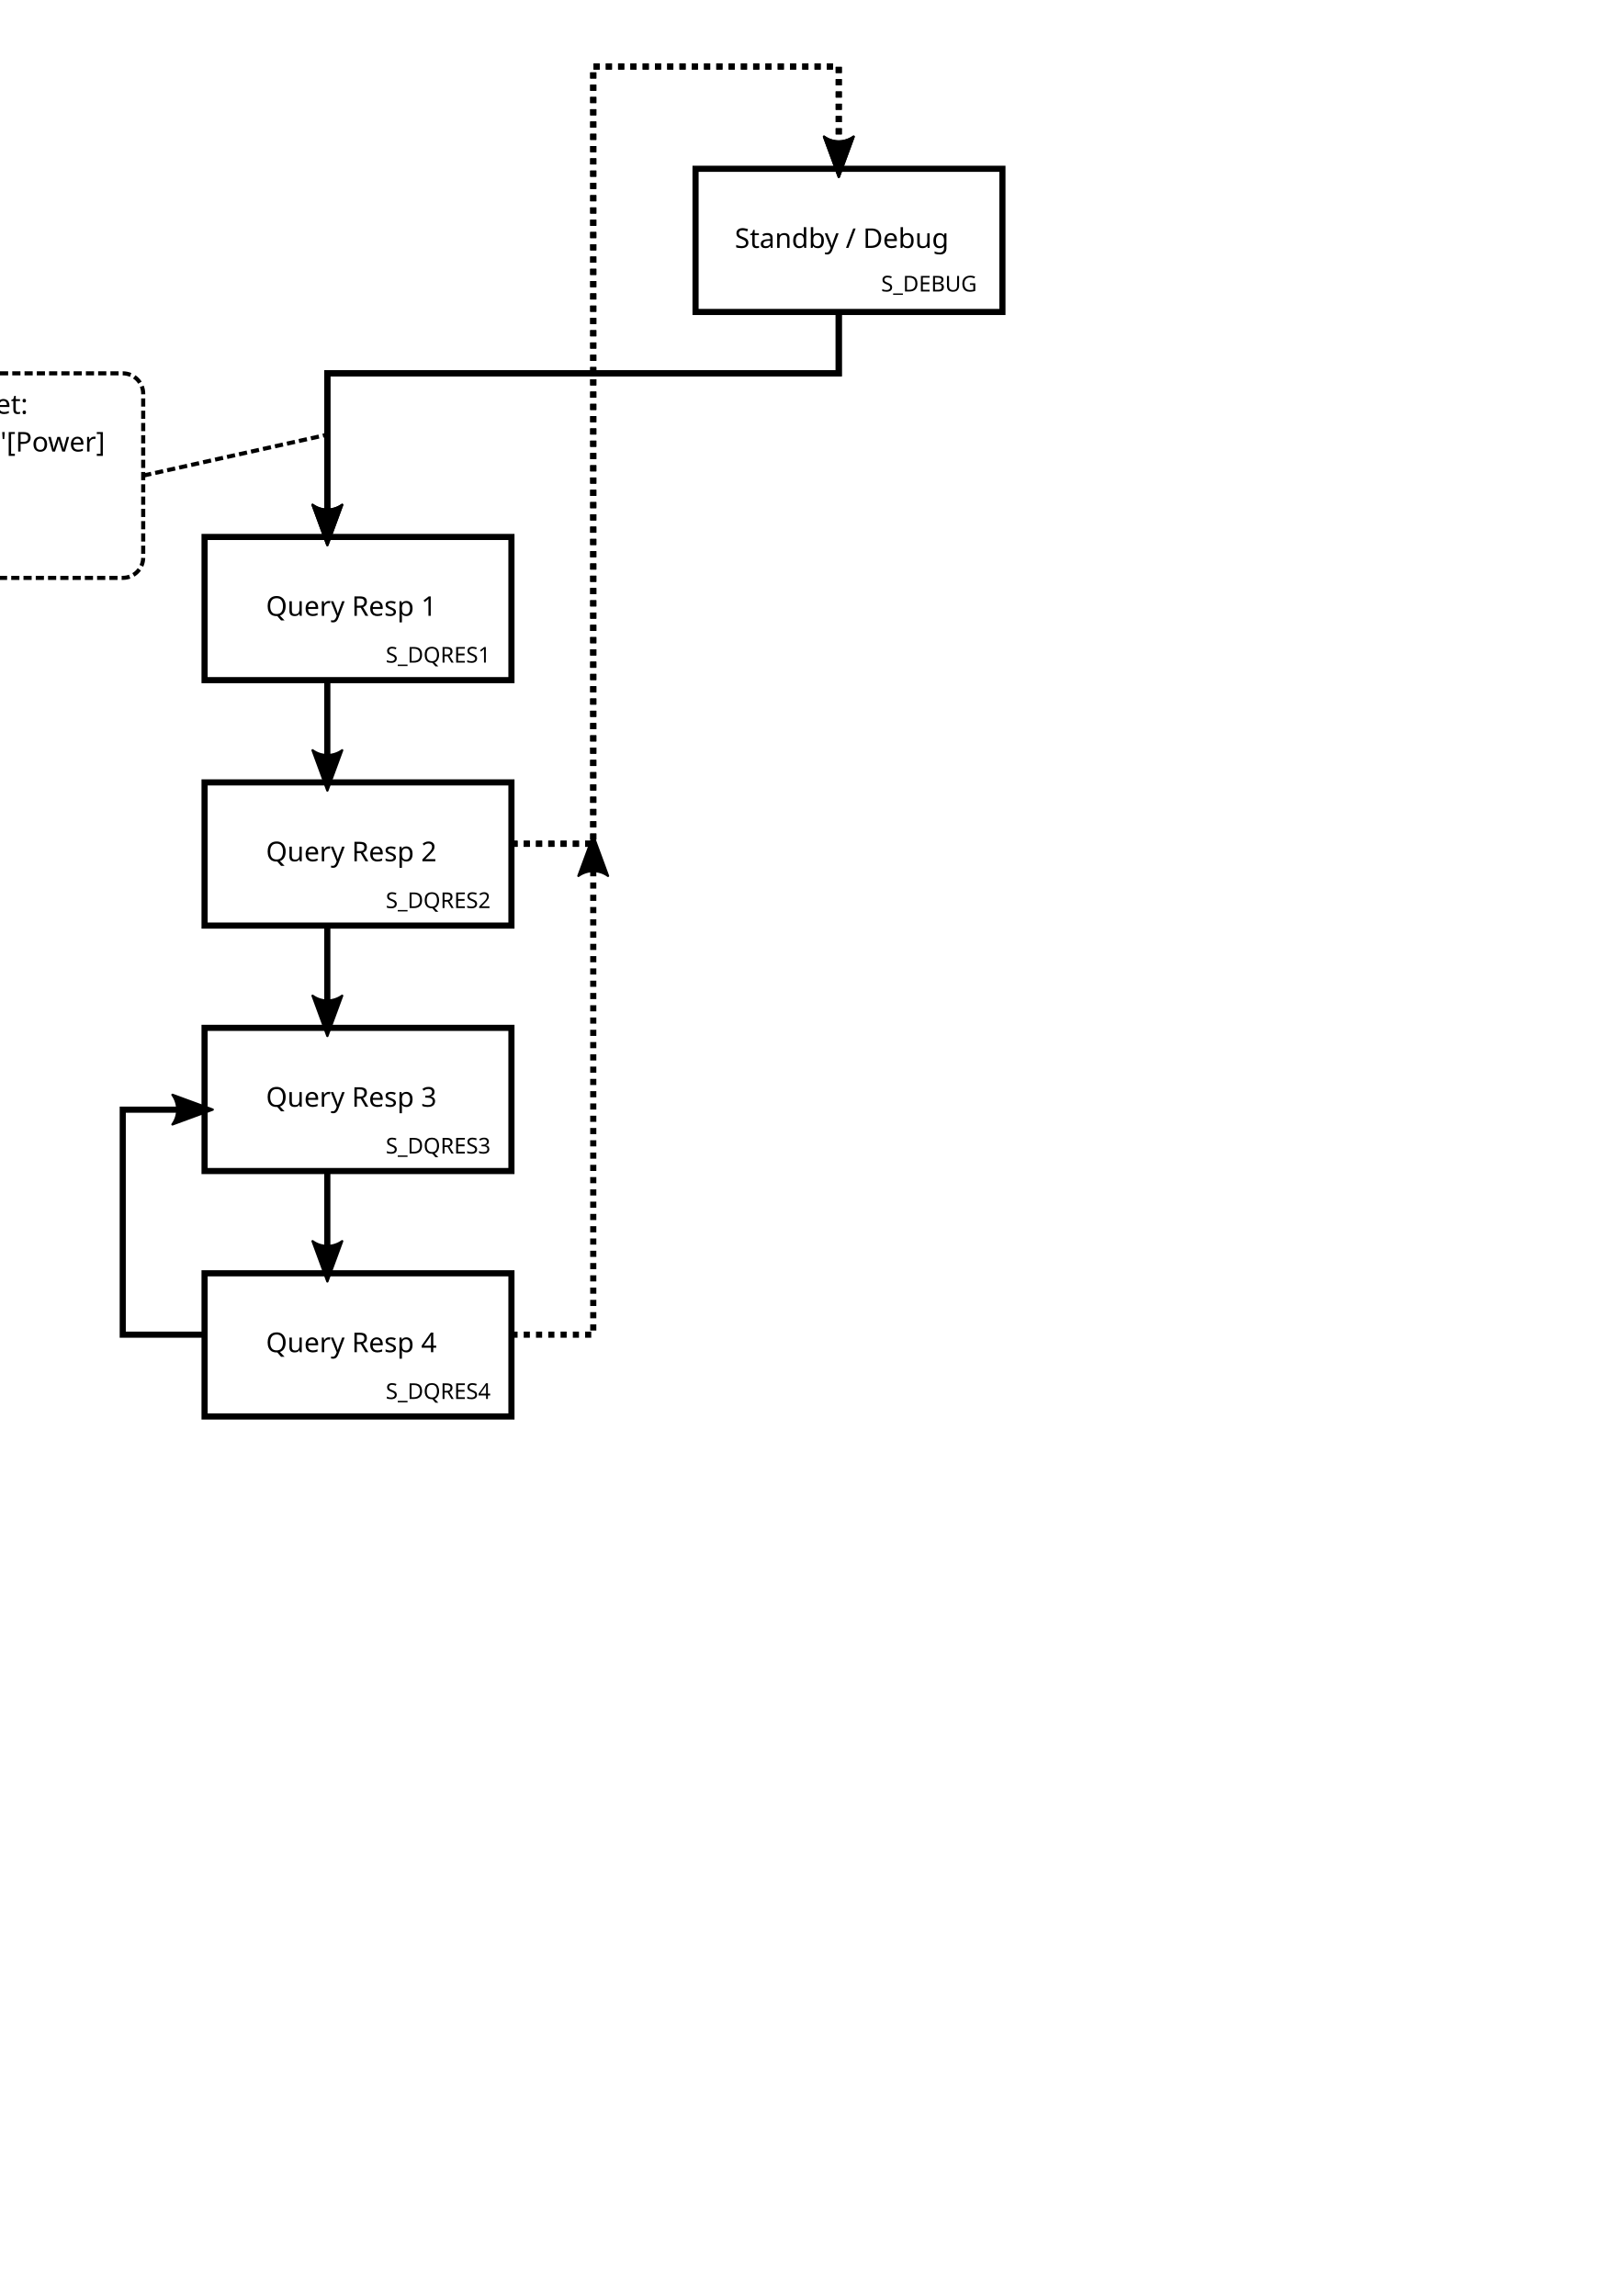
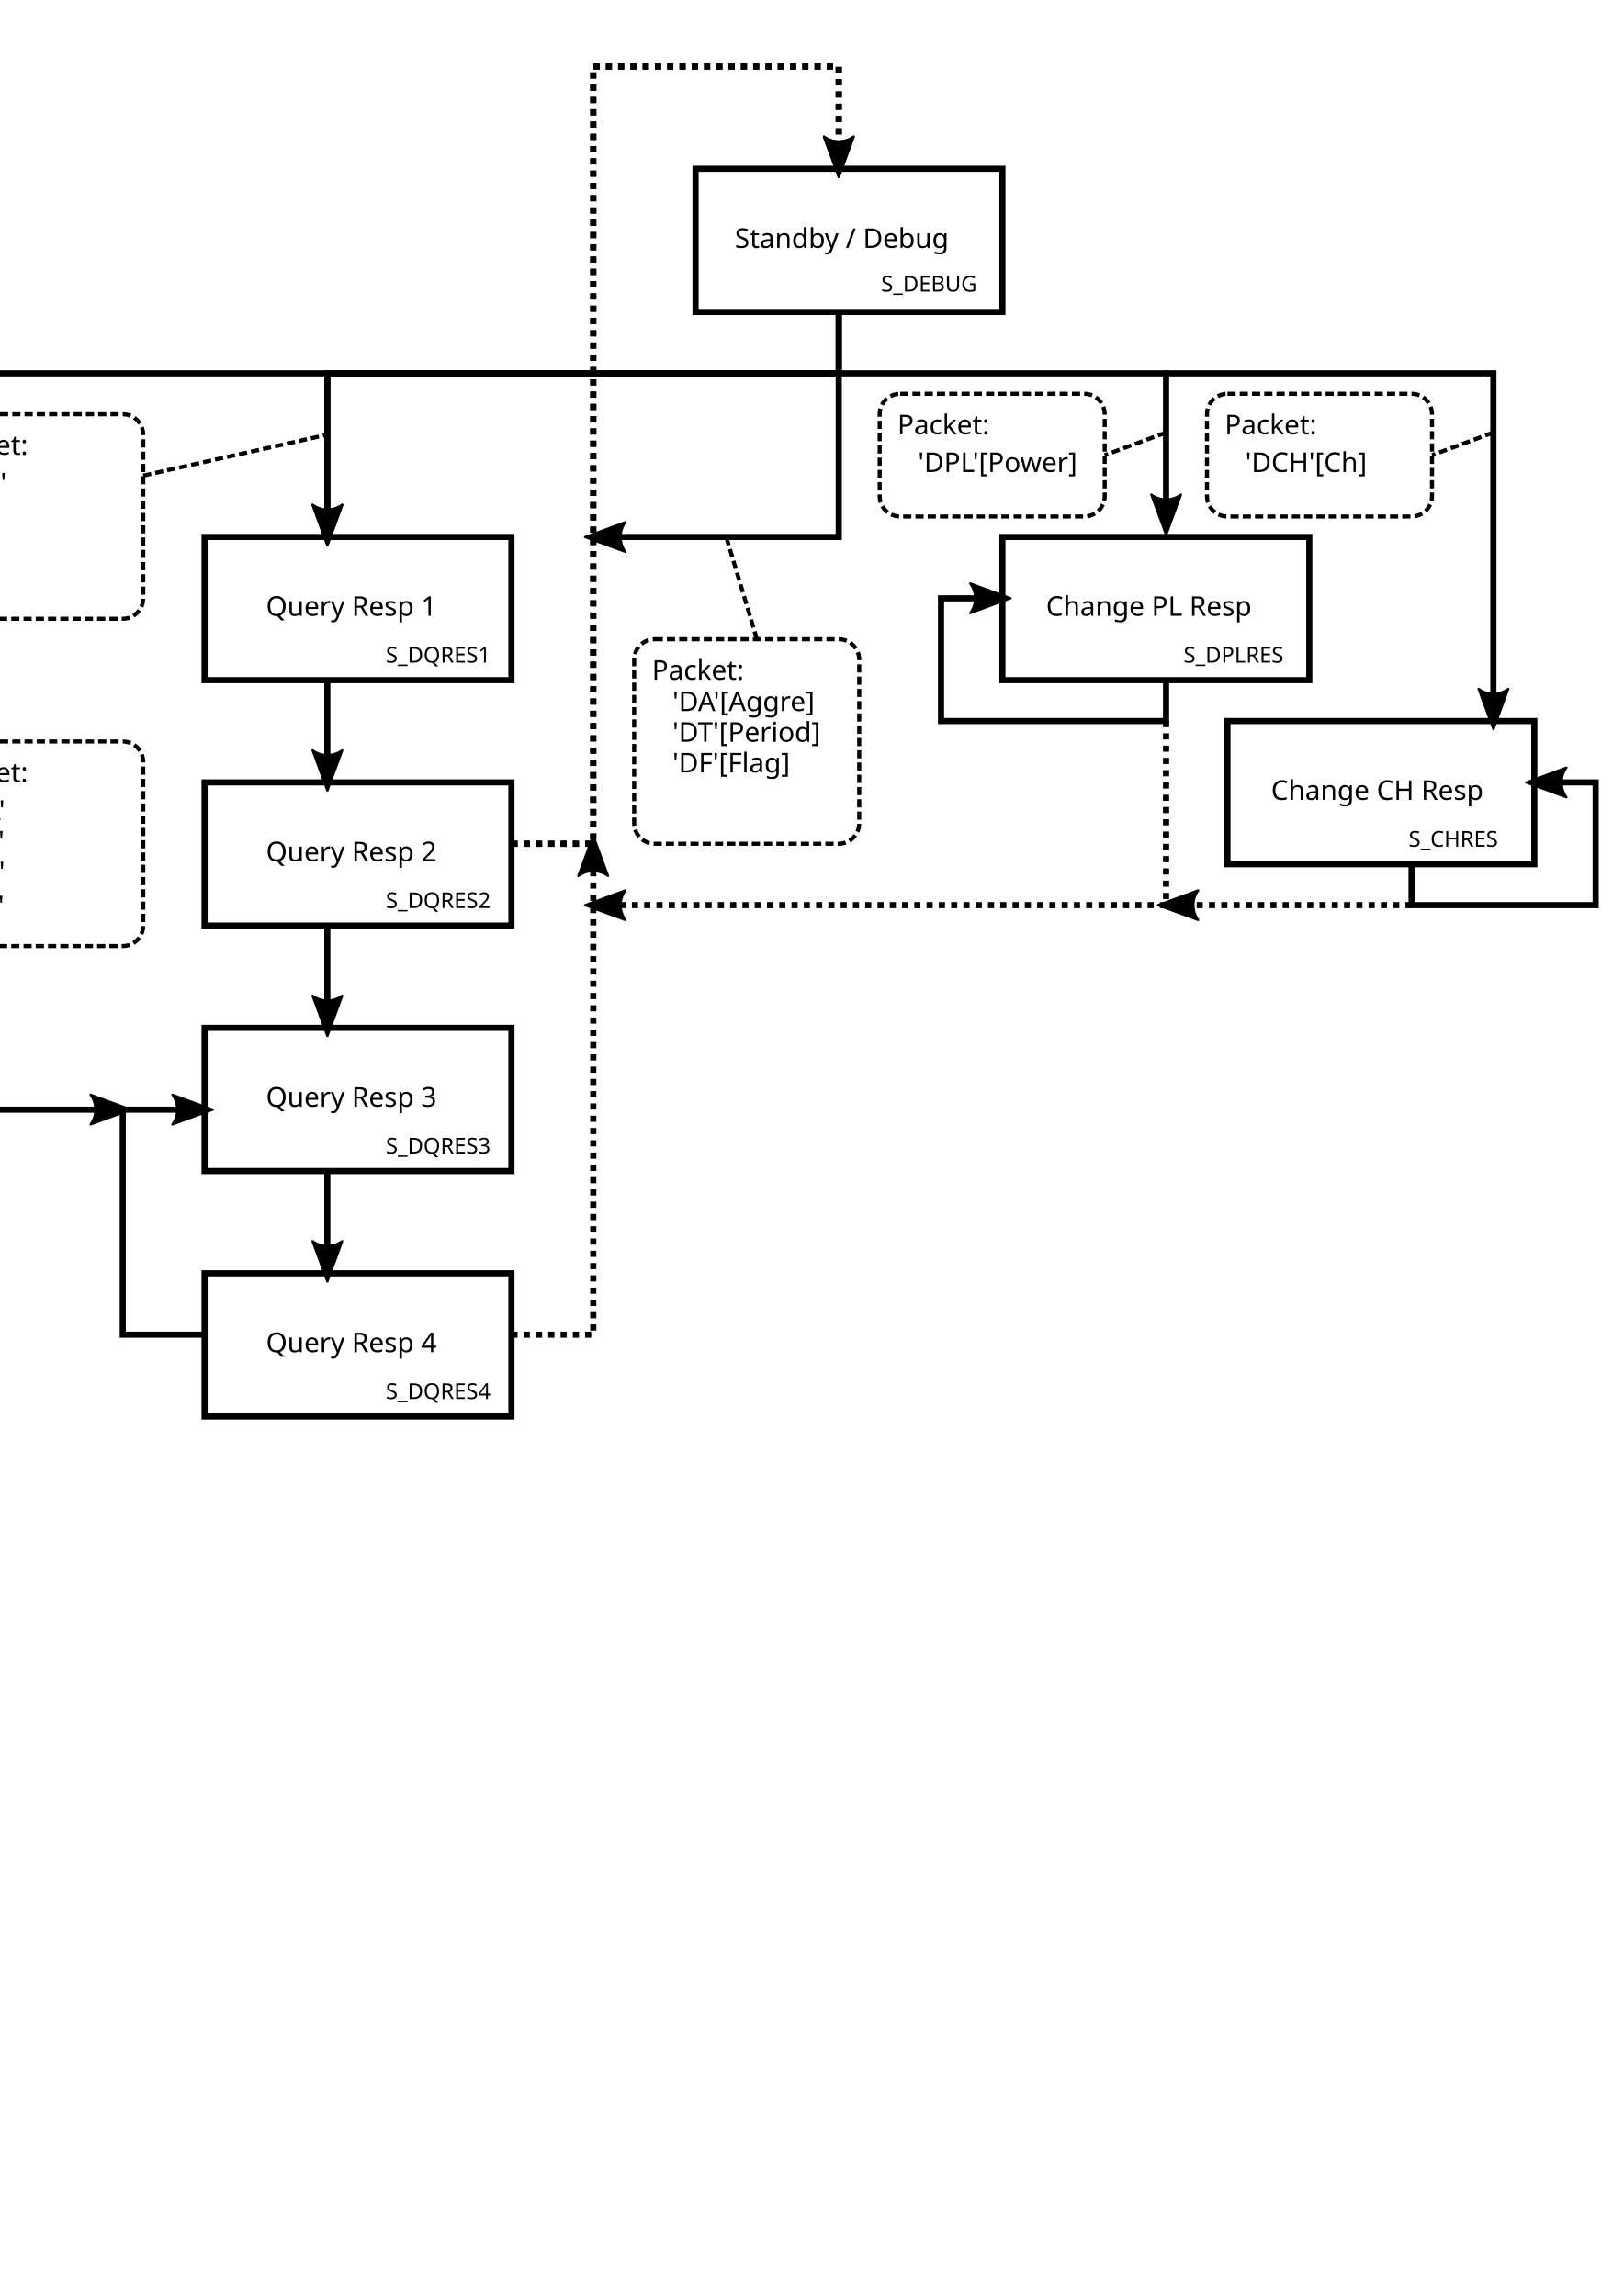
<svg xmlns="http://www.w3.org/2000/svg" width="210mm" height="297mm" viewBox="0 0 210 297" version="1.1" id="svg8">
  <defs id="defs2">
+     <marker style="overflow:visible;" id="marker1026" refX="0.0" refY="0.0" orient="auto">
+       <path transform="scale(0.6) rotate(180) translate(0,0)" d="M 8.719,4.034 L -2.207,0.016 L 8.719,-4.002 C 6.973,-1.63 6.983,1.616 8.719,4.034 z " style="fill-rule:evenodd;stroke-width:0.625;stroke-linejoin:round;stroke:#000000;stroke-opacity:1;fill:#000000;fill-opacity:1" id="path1024" />
+     </marker>
+     <marker style="overflow:visible;" id="marker1020" refX="0.0" refY="0.0" orient="auto">
+       <path transform="scale(0.6) rotate(180) translate(0,0)" d="M 8.719,4.034 L -2.207,0.016 L 8.719,-4.002 C 6.973,-1.63 6.983,1.616 8.719,4.034 z " style="fill-rule:evenodd;stroke-width:0.625;stroke-linejoin:round;stroke:#000000;stroke-opacity:1;fill:#000000;fill-opacity:1" id="path1018" />
+     </marker>
+     <marker orient="auto" refY="0.0" refX="0.0" id="marker1000" style="overflow:visible;">
+       <path id="path998" style="fill-rule:evenodd;stroke-width:0.625;stroke-linejoin:round;stroke:#000000;stroke-opacity:1;fill:#000000;fill-opacity:1" d="M 8.719,4.034 L -2.207,0.016 L 8.719,-4.002 C 6.973,-1.63 6.983,1.616 8.719,4.034 z " transform="scale(0.6) rotate(180) translate(0,0)" />
+     </marker>
+     <marker orient="auto" refY="0.0" refX="0.0" id="marker982" style="overflow:visible;">
+       <path id="path980" style="fill-rule:evenodd;stroke-width:0.625;stroke-linejoin:round;stroke:#000000;stroke-opacity:1;fill:#000000;fill-opacity:1" d="M 8.719,4.034 L -2.207,0.016 L 8.719,-4.002 C 6.973,-1.63 6.983,1.616 8.719,4.034 z " transform="scale(0.6) rotate(180) translate(0,0)" />
+     </marker>
+     <marker style="overflow:visible;" id="marker976" refX="0.0" refY="0.0" orient="auto">
+       <path transform="scale(0.6) rotate(180) translate(0,0)" d="M 8.719,4.034 L -2.207,0.016 L 8.719,-4.002 C 6.973,-1.63 6.983,1.616 8.719,4.034 z " style="fill-rule:evenodd;stroke-width:0.625;stroke-linejoin:round;stroke:#000000;stroke-opacity:1;fill:#000000;fill-opacity:1" id="path974" />
+     </marker>
+     <marker style="overflow:visible;" id="marker956" refX="0.0" refY="0.0" orient="auto">
+       <path transform="scale(0.6) rotate(180) translate(0,0)" d="M 8.719,4.034 L -2.207,0.016 L 8.719,-4.002 C 6.973,-1.63 6.983,1.616 8.719,4.034 z " style="fill-rule:evenodd;stroke-width:0.625;stroke-linejoin:round;stroke:#000000;stroke-opacity:1;fill:#000000;fill-opacity:1" id="path954" />
+     </marker>
+     <marker style="overflow:visible;" id="marker920" refX="0.0" refY="0.0" orient="auto">
+       <path transform="scale(0.6) rotate(180) translate(0,0)" d="M 8.719,4.034 L -2.207,0.016 L 8.719,-4.002 C 6.973,-1.63 6.983,1.616 8.719,4.034 z " style="fill-rule:evenodd;stroke-width:0.625;stroke-linejoin:round;stroke:#000000;stroke-opacity:1;fill:#000000;fill-opacity:1" id="path918" />
+     </marker>
+     <marker style="overflow:visible;" id="marker896" refX="0.0" refY="0.0" orient="auto">
+       <path transform="scale(0.6) rotate(180) translate(0,0)" d="M 8.719,4.034 L -2.207,0.016 L 8.719,-4.002 C 6.973,-1.63 6.983,1.616 8.719,4.034 z " style="fill-rule:evenodd;stroke-width:0.625;stroke-linejoin:round;stroke:#000000;stroke-opacity:1;fill:#000000;fill-opacity:1" id="path894" />
+     </marker>
    <marker style="overflow:visible;" id="marker6276" refX="0.0" refY="0.0" orient="auto">
      <path transform="scale(0.6) rotate(180) translate(0,0)" d="M 8.719,4.034 L -2.207,0.016 L 8.719,-4.002 C 6.973,-1.63 6.983,1.616 8.719,4.034 z " style="fill-rule:evenodd;stroke-width:0.625;stroke-linejoin:round;stroke:#000000;stroke-opacity:1;fill:#000000;fill-opacity:1" id="path6274" />
    </marker>
    <marker style="overflow:visible;" id="marker5178" refX="0.0" refY="0.0" orient="auto">
      <path transform="scale(0.6) rotate(180) translate(0,0)" d="M 8.719,4.034 L -2.207,0.016 L 8.719,-4.002 C 6.973,-1.63 6.983,1.616 8.719,4.034 z " style="fill-rule:evenodd;stroke-width:0.625;stroke-linejoin:round;stroke:#000000;stroke-opacity:1;fill:#000000;fill-opacity:1" id="path5176" />
    </marker>
    <marker orient="auto" refY="0.0" refX="0.0" id="marker4908" style="overflow:visible;">
      <path id="path4906" style="fill-rule:evenodd;stroke-width:0.625;stroke-linejoin:round;stroke:#000000;stroke-opacity:1;fill:#000000;fill-opacity:1" d="M 8.719,4.034 L -2.207,0.016 L 8.719,-4.002 C 6.973,-1.63 6.983,1.616 8.719,4.034 z " transform="scale(0.6) rotate(180) translate(0,0)" />
    </marker>
    <marker orient="auto" refY="0.0" refX="0.0" id="marker4680" style="overflow:visible;">
      <path id="path4678" style="fill-rule:evenodd;stroke-width:0.625;stroke-linejoin:round;stroke:#000000;stroke-opacity:1;fill:#000000;fill-opacity:1" d="M 8.719,4.034 L -2.207,0.016 L 8.719,-4.002 C 6.973,-1.63 6.983,1.616 8.719,4.034 z " transform="scale(0.6) rotate(180) translate(0,0)" />
    </marker>
    <marker style="overflow:visible;" id="marker4260" refX="0.0" refY="0.0" orient="auto">
      <path transform="scale(0.6) rotate(180) translate(0,0)" d="M 8.719,4.034 L -2.207,0.016 L 8.719,-4.002 C 6.973,-1.63 6.983,1.616 8.719,4.034 z " style="fill-rule:evenodd;stroke-width:0.625;stroke-linejoin:round;stroke:#000000;stroke-opacity:1;fill:#000000;fill-opacity:1" id="path4258" />
    </marker>
    <marker style="overflow:visible;" id="marker2280" refX="0.0" refY="0.0" orient="auto">
      <path transform="scale(0.6) rotate(180) translate(0,0)" d="M 8.719,4.034 L -2.207,0.016 L 8.719,-4.002 C 6.973,-1.63 6.983,1.616 8.719,4.034 z " style="fill-rule:evenodd;stroke-width:0.625;stroke-linejoin:round;stroke:#000000;stroke-opacity:1;fill:#000000;fill-opacity:1" id="path2278" />
    </marker>
    <marker orient="auto" refY="0.0" refX="0.0" id="marker1656" style="overflow:visible;">
      <path id="path1654" style="fill-rule:evenodd;stroke-width:0.625;stroke-linejoin:round;stroke:#000000;stroke-opacity:1;fill:#000000;fill-opacity:1" d="M 8.719,4.034 L -2.207,0.016 L 8.719,-4.002 C 6.973,-1.63 6.983,1.616 8.719,4.034 z " transform="scale(0.6) rotate(180) translate(0,0)" />
    </marker>
    <marker style="overflow:visible;" id="marker1326" refX="0.0" refY="0.0" orient="auto">
      <path transform="scale(0.6) rotate(180) translate(0,0)" d="M 8.719,4.034 L -2.207,0.016 L 8.719,-4.002 C 6.973,-1.63 6.983,1.616 8.719,4.034 z " style="fill-rule:evenodd;stroke-width:0.625;stroke-linejoin:round;stroke:#000000;stroke-opacity:1;fill:#000000;fill-opacity:1" id="path1324" />
    </marker>
    <marker orient="auto" refY="0.0" refX="0.0" id="Arrow1Lstart" style="overflow:visible">
      <path id="path878" d="M 0.0,0.0 L 5.0,-5.0 L -12.5,0.0 L 5.0,5.0 L 0.0,0.0 z " style="fill-rule:evenodd;stroke:#000000;stroke-width:1.0pt" transform="scale(0.8) translate(12.5,0)" />
    </marker>
    <marker orient="auto" refY="0.0" refX="0.0" id="Arrow1Send" style="overflow:visible;">
      <path id="path893" d="M 0.0,0.0 L 5.0,-5.0 L -12.5,0.0 L 5.0,5.0 L 0.0,0.0 z " style="fill-rule:evenodd;stroke:#000000;stroke-width:1pt;stroke-opacity:1;fill:#000000;fill-opacity:1" transform="scale(0.2) rotate(180) translate(6,0)" />
    </marker>
    <marker orient="auto" refY="0.0" refX="0.0" id="Arrow2Mend" style="overflow:visible;">
      <path id="path905" style="fill-rule:evenodd;stroke-width:0.625;stroke-linejoin:round;stroke:#000000;stroke-opacity:1;fill:#000000;fill-opacity:1" d="M 8.719,4.034 L -2.207,0.016 L 8.719,-4.002 C 6.973,-1.63 6.983,1.616 8.719,4.034 z " transform="scale(0.6) rotate(180) translate(0,0)" />
    </marker>
    <marker orient="auto" refY="0.0" refX="0.0" id="Arrow1Lend" style="overflow:visible;">
      <path id="path881" d="M 0.0,0.0 L 5.0,-5.0 L -12.5,0.0 L 5.0,5.0 L 0.0,0.0 z " style="fill-rule:evenodd;stroke:#000000;stroke-width:1pt;stroke-opacity:1;fill:#000000;fill-opacity:1" transform="scale(0.8) rotate(180) translate(12.5,0)" />
    </marker>
  </defs>
  <g id="layer1">
    <g id="g826" transform="translate(63.5,-39.6875)">
      <text id="text819" y="71.754" x="31.529" style="font-style:normal;font-weight:normal;font-size:3.528px;line-height:1.25;font-family:sans-serif;letter-spacing:0px;word-spacing:0px;fill:#000000;fill-opacity:1;stroke:none;stroke-width:0.265" xml:space="preserve">
        <tspan style="stroke-width:0.265" y="71.754" x="31.529" id="tspan817">Standby / Debug</tspan>
      </text>
      <rect y="61.521" x="26.458" height="18.521" width="39.688" id="rect821" style="fill:none;fill-opacity:1;stroke:#000000;stroke-width:0.794;stroke-miterlimit:4;stroke-dasharray:none;stroke-opacity:1" />
      <text xml:space="preserve" style="font-style:normal;font-weight:normal;font-size:3.528px;line-height:1.25;font-family:sans-serif;letter-spacing:0px;word-spacing:0px;fill:#000000;fill-opacity:1;stroke:none;stroke-width:0.265" x="50.46" y="77.396" id="text830">
        <tspan id="tspan828" x="50.46" y="77.396" style="font-size:2.822px;stroke-width:0.265">S_DEBUG</tspan>
      </text>
    </g>
    <g id="g874" transform="translate(-2.645833,10.58333)">
      <text id="text834" y="69.078" x="37.042" style="font-style:normal;font-weight:normal;font-size:3.528px;line-height:1.25;font-family:sans-serif;letter-spacing:0px;word-spacing:0px;fill:#000000;fill-opacity:1;stroke:none;stroke-width:0.265" xml:space="preserve">
        <tspan style="stroke-width:0.265" y="69.078" x="37.042" id="tspan832">Query Resp 1</tspan>
      </text>
      <rect style="fill:none;fill-opacity:1;stroke:#000000;stroke-width:0.794;stroke-miterlimit:4;stroke-dasharray:none;stroke-opacity:1" id="rect821-3" width="39.688" height="18.521" x="29.104" y="58.875" />
      <text id="text830-6" y="75.128" x="52.539" style="font-style:normal;font-weight:normal;font-size:3.528px;line-height:1.25;font-family:sans-serif;letter-spacing:0px;word-spacing:0px;fill:#000000;fill-opacity:1;stroke:none;stroke-width:0.265" xml:space="preserve">
        <tspan style="font-size:2.822px;stroke-width:0.265" y="75.128" x="52.539" id="tspan828-7">S_DQRES1</tspan>
      </text>
    </g>
    <path style="fill:none;stroke:#000000;stroke-width:0.794;stroke-linecap:butt;stroke-linejoin:miter;stroke-opacity:1;stroke-miterlimit:4;stroke-dasharray:none;marker-end:url(#Arrow2Mend)" d="m 108.479,40.354 v 7.938 H 42.333 v 21.167" id="path876" />
-     <g id="g1277">
+     <g id="g1277" transform="translate(-3.1789144e-7,5.291669)">
      <text id="text1232" y="53.533" x="-8.284" style="font-style:normal;font-weight:normal;font-size:3.528px;line-height:1.25;font-family:sans-serif;letter-spacing:0px;word-spacing:0px;fill:#000000;fill-opacity:1;stroke:none;stroke-width:0.265" xml:space="preserve">
        <tspan id="tspan1234" style="stroke-width:0.265" y="53.533" x="-8.284">Packet:</tspan>
      </text>
      <text id="text1240" y="58.41" x="-5.631" style="font-style:normal;font-weight:normal;font-size:3.528px;line-height:1.25;font-family:sans-serif;letter-spacing:0px;word-spacing:0px;fill:#000000;fill-opacity:1;stroke:none;stroke-width:0.265" xml:space="preserve">
-         <tspan style="stroke-width:0.265" y="58.41" x="-5.631" id="tspan1238">'QP'[Power]</tspan>
-       </text>
-       <rect ry="2.646" rx="2.646" y="48.292" x="-10.583" height="26.458" width="29.104" id="rect1242" style="fill:none;fill-opacity:1;stroke:#000000;stroke-width:0.529;stroke-linejoin:miter;stroke-miterlimit:4;stroke-dasharray:1.058,0.529;stroke-opacity:1;stroke-dashoffset:0" />
+         <tspan style="stroke-width:0.265" y="58.41" x="-5.631" id="tspan1238">'QP'</tspan>
+       </text>
+       <rect ry="2.646" rx="2.646" y="48.292" x="-10.583" height="26.458" width="29.104" id="rect1242" style="fill:none;fill-opacity:1;stroke:#000000;stroke-width:0.529;stroke-linejoin:miter;stroke-miterlimit:4;stroke-dasharray:1.058, 0.529;stroke-dashoffset:0;stroke-opacity:1" />
    </g>
    <path style="fill:none;stroke:#000000;stroke-width:0.529;stroke-linecap:butt;stroke-linejoin:miter;stroke-miterlimit:4;stroke-dasharray:1.058, 0.529;stroke-dashoffset:0;stroke-opacity:1" d="m 18.521,61.521 23.812,-5.292" id="path1270" />
    <g transform="translate(-2.645831,42.33333)" id="g1308">
      <text xml:space="preserve" style="font-style:normal;font-weight:normal;font-size:3.528px;line-height:1.25;font-family:sans-serif;letter-spacing:0px;word-spacing:0px;fill:#000000;fill-opacity:1;stroke:none;stroke-width:0.265" x="37.042" y="69.078" id="text1300">
        <tspan id="tspan1298" x="37.042" y="69.078" style="stroke-width:0.265">Query Resp 2</tspan>
      </text>
      <rect y="58.875" x="29.104" height="18.521" width="39.688" id="rect1302" style="fill:none;fill-opacity:1;stroke:#000000;stroke-width:0.794;stroke-miterlimit:4;stroke-dasharray:none;stroke-opacity:1" />
      <text xml:space="preserve" style="font-style:normal;font-weight:normal;font-size:3.528px;line-height:1.25;font-family:sans-serif;letter-spacing:0px;word-spacing:0px;fill:#000000;fill-opacity:1;stroke:none;stroke-width:0.265" x="52.539" y="75.128" id="text1306">
        <tspan id="tspan1304" x="52.539" y="75.128" style="font-size:2.822px;stroke-width:0.265">S_DQRES2</tspan>
      </text>
    </g>
    <path id="path1322" d="m 108.479,40.354 v 7.938 H 42.333 v 21.167" style="fill:none;stroke:#000000;stroke-width:0.794;stroke-linecap:butt;stroke-linejoin:miter;stroke-opacity:1;stroke-miterlimit:4;stroke-dasharray:none;marker-end:url(#marker1326)" />
    <path style="fill:none;stroke:#000000;stroke-width:0.794;stroke-linecap:butt;stroke-linejoin:miter;stroke-miterlimit:4;stroke-dasharray:none;stroke-opacity:1;marker-end:url(#marker1656)" d="M 42.333,87.979 V 101.208" id="path1652" />
    <path id="path2276" d="m 66.146,109.146 10.583,0 V 8.604 H 108.479 V 21.833" style="fill:none;stroke:#000000;stroke-width:0.794;stroke-linecap:butt;stroke-linejoin:miter;stroke-miterlimit:4;stroke-dasharray:0.794,0.794;stroke-opacity:1;marker-end:url(#marker2280);stroke-dashoffset:0" />
    <g id="g4248" transform="translate(-2.645833,74.08333)">
      <text id="text4240" y="69.078" x="37.042" style="font-style:normal;font-weight:normal;font-size:3.528px;line-height:1.25;font-family:sans-serif;letter-spacing:0px;word-spacing:0px;fill:#000000;fill-opacity:1;stroke:none;stroke-width:0.265" xml:space="preserve">
        <tspan style="stroke-width:0.265" y="69.078" x="37.042" id="tspan4238">Query Resp 3</tspan>
      </text>
      <rect style="fill:none;fill-opacity:1;stroke:#000000;stroke-width:0.794;stroke-miterlimit:4;stroke-dasharray:none;stroke-opacity:1" id="rect4242" width="39.688" height="18.521" x="29.104" y="58.875" />
      <text id="text4246" y="75.128" x="52.539" style="font-style:normal;font-weight:normal;font-size:3.528px;line-height:1.25;font-family:sans-serif;letter-spacing:0px;word-spacing:0px;fill:#000000;fill-opacity:1;stroke:none;stroke-width:0.265" xml:space="preserve">
        <tspan style="font-size:2.822px;stroke-width:0.265" y="75.128" x="52.539" id="tspan4244">S_DQRES3</tspan>
      </text>
    </g>
    <path id="path4256" d="m 42.333,119.729 v 13.229" style="fill:none;stroke:#000000;stroke-width:0.794;stroke-linecap:butt;stroke-linejoin:miter;stroke-miterlimit:4;stroke-dasharray:none;stroke-opacity:1;marker-end:url(#marker4260)" />
    <g transform="translate(-2.645833,105.8333)" id="g4668">
      <text xml:space="preserve" style="font-style:normal;font-weight:normal;font-size:3.528px;line-height:1.25;font-family:sans-serif;letter-spacing:0px;word-spacing:0px;fill:#000000;fill-opacity:1;stroke:none;stroke-width:0.265" x="37.042" y="69.078" id="text4660">
        <tspan id="tspan4658" x="37.042" y="69.078" style="stroke-width:0.265">Query Resp 4</tspan>
      </text>
      <rect y="58.875" x="29.104" height="18.521" width="39.688" id="rect4662" style="fill:none;fill-opacity:1;stroke:#000000;stroke-width:0.794;stroke-miterlimit:4;stroke-dasharray:none;stroke-opacity:1" />
      <text xml:space="preserve" style="font-style:normal;font-weight:normal;font-size:3.528px;line-height:1.25;font-family:sans-serif;letter-spacing:0px;word-spacing:0px;fill:#000000;fill-opacity:1;stroke:none;stroke-width:0.265" x="52.539" y="75.128" id="text4666">
        <tspan id="tspan4664" x="52.539" y="75.128" style="font-size:2.822px;stroke-width:0.265">S_DQRES4</tspan>
      </text>
    </g>
    <path style="fill:none;stroke:#000000;stroke-width:0.794;stroke-linecap:butt;stroke-linejoin:miter;stroke-miterlimit:4;stroke-dasharray:none;stroke-opacity:1;marker-end:url(#marker4680)" d="m 42.333,151.479 v 13.229" id="path4676" />
    <path style="fill:none;stroke:#000000;stroke-width:0.794;stroke-linecap:butt;stroke-linejoin:miter;stroke-miterlimit:4;stroke-dasharray:0.794, 0.794;stroke-opacity:1;marker-end:url(#marker4908);stroke-dashoffset:0" d="m 66.146,109.146 10.583,0 V 8.604 H 108.479 V 21.833" id="path4904" />
    <path id="path5174" d="m 66.146,172.646 10.583,0 v -63.5" style="fill:none;stroke:#000000;stroke-width:0.794;stroke-linecap:butt;stroke-linejoin:miter;stroke-miterlimit:4;stroke-dasharray:0.794, 0.794;stroke-dashoffset:0;stroke-opacity:1;marker-end:url(#marker5178)" />
    <path id="path6272" d="M 26.458,172.646 H 15.875 v -29.104 h 10.583" style="fill:none;stroke:#000000;stroke-width:0.794;stroke-linecap:butt;stroke-linejoin:miter;stroke-miterlimit:4;stroke-dasharray:none;stroke-opacity:1;marker-end:url(#marker6276)" />
+     <path id="path891" d="M 42.333,48.292 H -18.521 V 143.542 H 15.875" style="fill:none;stroke:#000000;stroke-width:0.794;stroke-linecap:butt;stroke-linejoin:miter;stroke-miterlimit:4;stroke-dasharray:none;stroke-opacity:1;marker-end:url(#marker896)" />
+     <g transform="translate(-3.1789144e-7,47.625)" id="g908">
+       <text xml:space="preserve" style="font-style:normal;font-weight:normal;font-size:3.528px;line-height:1.25;font-family:sans-serif;letter-spacing:0px;word-spacing:0px;fill:#000000;fill-opacity:1;stroke:none;stroke-width:0.265" x="-8.284" y="53.533" id="text900">
+         <tspan x="-8.284" y="53.533" style="stroke-width:0.265" id="tspan898">Packet:</tspan>
+       </text>
+       <text xml:space="preserve" style="font-style:normal;font-weight:normal;font-size:3.528px;line-height:1.25;font-family:sans-serif;letter-spacing:0px;word-spacing:0px;fill:#000000;fill-opacity:1;stroke:none;stroke-width:0.265" x="-5.631" y="58.42" id="text904">
+         <tspan id="tspan902" x="-5.631" y="58.42" style="stroke-width:0.265">'QA'</tspan>
+       </text>
+       <rect style="fill:none;fill-opacity:1;stroke:#000000;stroke-width:0.529;stroke-linejoin:miter;stroke-miterlimit:4;stroke-dasharray:1.058, 0.529;stroke-dashoffset:0;stroke-opacity:1" id="rect906" width="29.104" height="26.458" x="-10.583" y="48.292" rx="2.646" ry="2.646" />
+       <text id="text914" y="62.389" x="-5.631" style="font-style:normal;font-weight:normal;font-size:3.528px;line-height:1.25;font-family:sans-serif;letter-spacing:0px;word-spacing:0px;fill:#000000;fill-opacity:1;stroke:none;stroke-width:0.265" xml:space="preserve">
+         <tspan style="stroke-width:0.265" y="62.389" x="-5.631" id="tspan912">'QT'</tspan>
+       </text>
+       <text xml:space="preserve" style="font-style:normal;font-weight:normal;font-size:3.528px;line-height:1.25;font-family:sans-serif;letter-spacing:0px;word-spacing:0px;fill:#000000;fill-opacity:1;stroke:none;stroke-width:0.265" x="-5.631" y="66.358" id="text1030">
+         <tspan id="tspan1028" x="-5.631" y="66.358" style="stroke-width:0.265">'QS'</tspan>
+       </text>
+       <text id="text1038" y="70.754" x="-5.631" style="font-style:normal;font-weight:normal;font-size:3.528px;line-height:1.25;font-family:sans-serif;letter-spacing:0px;word-spacing:0px;fill:#000000;fill-opacity:1;stroke:none;stroke-width:0.265" xml:space="preserve">
+         <tspan style="stroke-width:0.265" y="70.754" x="-5.631" id="tspan1036">'QF'</tspan>
+       </text>
+     </g>
+     <path id="path910" d="m -18.521,132.958 7.938,-18.521" style="fill:none;stroke:#000000;stroke-width:0.529;stroke-linecap:butt;stroke-linejoin:miter;stroke-miterlimit:4;stroke-dasharray:1.058, 0.529;stroke-dashoffset:0;stroke-opacity:1" />
+     <path id="path916" d="m 108.479,48.292 0,21.167 H 76.729" style="fill:none;stroke:#000000;stroke-width:0.794;stroke-linecap:butt;stroke-linejoin:miter;stroke-miterlimit:4;stroke-dasharray:none;stroke-opacity:1;marker-end:url(#marker920)" />
+     <g transform="translate(92.60417,34.39584)" id="g932">
+       <text xml:space="preserve" style="font-style:normal;font-weight:normal;font-size:3.528px;line-height:1.25;font-family:sans-serif;letter-spacing:0px;word-spacing:0px;fill:#000000;fill-opacity:1;stroke:none;stroke-width:0.265" x="-8.284" y="53.533" id="text924">
+         <tspan x="-8.284" y="53.533" style="stroke-width:0.265" id="tspan922">Packet:</tspan>
+       </text>
+       <text xml:space="preserve" style="font-style:normal;font-weight:normal;font-size:3.528px;line-height:1.25;font-family:sans-serif;letter-spacing:0px;word-spacing:0px;fill:#000000;fill-opacity:1;stroke:none;stroke-width:0.265" x="-5.631" y="57.587" id="text928">
+         <tspan id="tspan926" x="-5.631" y="57.587" style="stroke-width:0.265">'DA'[Aggre]</tspan>
+       </text>
+       <rect style="fill:none;fill-opacity:1;stroke:#000000;stroke-width:0.529;stroke-linejoin:miter;stroke-miterlimit:4;stroke-dasharray:1.058, 0.529;stroke-dashoffset:0;stroke-opacity:1" id="rect930" width="29.104" height="26.458" x="-10.583" y="48.292" rx="2.646" ry="2.646" />
+       <text id="text936" y="61.555" x="-5.631" style="font-style:normal;font-weight:normal;font-size:3.528px;line-height:1.25;font-family:sans-serif;letter-spacing:0px;word-spacing:0px;fill:#000000;fill-opacity:1;stroke:none;stroke-width:0.265" xml:space="preserve">
+         <tspan style="stroke-width:0.265" y="61.555" x="-5.631" id="tspan934">'DT'[Period]</tspan>
+       </text>
+       <text xml:space="preserve" style="font-style:normal;font-weight:normal;font-size:3.528px;line-height:1.25;font-family:sans-serif;letter-spacing:0px;word-spacing:0px;fill:#000000;fill-opacity:1;stroke:none;stroke-width:0.265" x="-5.631" y="65.524" id="text1034">
+         <tspan id="tspan1032" x="-5.631" y="65.524" style="stroke-width:0.265">'DF'[Flag]</tspan>
+       </text>
+     </g>
+     <path id="path938" d="M 97.896,82.688 93.927,69.458" style="fill:none;stroke:#000000;stroke-width:0.529;stroke-linecap:butt;stroke-linejoin:miter;stroke-miterlimit:4;stroke-dasharray:1.058, 0.529;stroke-dashoffset:0;stroke-opacity:1" />
+     <g transform="translate(100.5417,10.58333)" id="g950">
+       <text xml:space="preserve" style="font-style:normal;font-weight:normal;font-size:3.528px;line-height:1.25;font-family:sans-serif;letter-spacing:0px;word-spacing:0px;fill:#000000;fill-opacity:1;stroke:none;stroke-width:0.265" x="34.745" y="69.078" id="text942">
+         <tspan id="tspan940" x="34.745" y="69.078" style="stroke-width:0.265">Change PL Resp</tspan>
+       </text>
+       <rect y="58.875" x="29.104" height="18.521" width="39.688" id="rect944" style="fill:none;fill-opacity:1;stroke:#000000;stroke-width:0.794;stroke-miterlimit:4;stroke-dasharray:none;stroke-opacity:1" />
+       <text xml:space="preserve" style="font-style:normal;font-weight:normal;font-size:3.528px;line-height:1.25;font-family:sans-serif;letter-spacing:0px;word-spacing:0px;fill:#000000;fill-opacity:1;stroke:none;stroke-width:0.265" x="52.539" y="75.128" id="text948">
+         <tspan id="tspan946" x="52.539" y="75.128" style="font-size:2.822px;stroke-width:0.265">S_DPLRES</tspan>
+       </text>
+     </g>
+     <path id="path952" d="m 108.479,48.292 42.333,0 0,19.844" style="fill:none;stroke:#000000;stroke-width:0.794;stroke-linecap:butt;stroke-linejoin:miter;stroke-miterlimit:4;stroke-dasharray:none;stroke-opacity:1;marker-end:url(#marker956)" />
+     <g transform="translate(124.3542,2.645836)" id="g968">
+       <text xml:space="preserve" style="font-style:normal;font-weight:normal;font-size:3.528px;line-height:1.25;font-family:sans-serif;letter-spacing:0px;word-spacing:0px;fill:#000000;fill-opacity:1;stroke:none;stroke-width:0.265" x="-8.284" y="53.533" id="text960">
+         <tspan x="-8.284" y="53.533" style="stroke-width:0.265" id="tspan958">Packet:</tspan>
+       </text>
+       <text xml:space="preserve" style="font-style:normal;font-weight:normal;font-size:3.528px;line-height:1.25;font-family:sans-serif;letter-spacing:0px;word-spacing:0px;fill:#000000;fill-opacity:1;stroke:none;stroke-width:0.265" x="-5.631" y="58.41" id="text964">
+         <tspan id="tspan962" x="-5.631" y="58.41" style="stroke-width:0.265">'DPL'[Power]</tspan>
+       </text>
+       <rect style="fill:none;fill-opacity:1;stroke:#000000;stroke-width:0.529;stroke-linejoin:miter;stroke-miterlimit:4;stroke-dasharray:1.058, 0.529;stroke-dashoffset:0;stroke-opacity:1" id="rect966" width="29.104" height="15.875" x="-10.583" y="48.292" rx="2.646" ry="2.646" />
+     </g>
+     <path id="path970" d="M 150.755,55.971 142.875,58.875" style="fill:none;stroke:#000000;stroke-width:0.529;stroke-linecap:butt;stroke-linejoin:miter;stroke-miterlimit:4;stroke-dasharray:1.058, 0.529;stroke-dashoffset:0;stroke-opacity:1" />
+     <path id="path972" d="m 150.812,87.979 0,5.292 h -29.104 v -15.875 h 7.938" style="fill:none;stroke:#000000;stroke-width:0.794;stroke-linecap:butt;stroke-linejoin:miter;stroke-miterlimit:4;stroke-dasharray:none;stroke-opacity:1;marker-end:url(#marker976)" />
+     <path style="fill:none;stroke:#000000;stroke-width:0.794;stroke-linecap:butt;stroke-linejoin:miter;stroke-miterlimit:4;stroke-dasharray:0.794, 0.794;stroke-dashoffset:0;stroke-opacity:1;marker-end:url(#marker982)" d="M 150.812,93.271 V 117.083 H 76.729" id="path978" />
+     <g id="g994" transform="translate(129.6458,34.39583)">
+       <text id="text986" y="69.078" x="34.745" style="font-style:normal;font-weight:normal;font-size:3.528px;line-height:1.25;font-family:sans-serif;letter-spacing:0px;word-spacing:0px;fill:#000000;fill-opacity:1;stroke:none;stroke-width:0.265" xml:space="preserve">
+         <tspan style="stroke-width:0.265" y="69.078" x="34.745" id="tspan984">Change CH Resp</tspan>
+       </text>
+       <rect style="fill:none;fill-opacity:1;stroke:#000000;stroke-width:0.794;stroke-miterlimit:4;stroke-dasharray:none;stroke-opacity:1" id="rect988" width="39.688" height="18.521" x="29.104" y="58.875" />
+       <text id="text992" y="75.128" x="52.539" style="font-style:normal;font-weight:normal;font-size:3.528px;line-height:1.25;font-family:sans-serif;letter-spacing:0px;word-spacing:0px;fill:#000000;fill-opacity:1;stroke:none;stroke-width:0.265" xml:space="preserve">
+         <tspan style="font-size:2.822px;stroke-width:0.265" y="75.128" x="52.539" id="tspan990">S_CHRES</tspan>
+       </text>
+     </g>
+     <path style="fill:none;stroke:#000000;stroke-width:0.794;stroke-linecap:butt;stroke-linejoin:miter;stroke-miterlimit:4;stroke-dasharray:none;stroke-opacity:1;marker-end:url(#marker1000)" d="m 150.812,48.292 42.333,0 v 44.979" id="path996" />
+     <g id="g1012" transform="translate(166.6875,2.645836)">
+       <text id="text1004" y="53.533" x="-8.284" style="font-style:normal;font-weight:normal;font-size:3.528px;line-height:1.25;font-family:sans-serif;letter-spacing:0px;word-spacing:0px;fill:#000000;fill-opacity:1;stroke:none;stroke-width:0.265" xml:space="preserve">
+         <tspan id="tspan1002" style="stroke-width:0.265" y="53.533" x="-8.284">Packet:</tspan>
+       </text>
+       <text id="text1008" y="58.41" x="-5.631" style="font-style:normal;font-weight:normal;font-size:3.528px;line-height:1.25;font-family:sans-serif;letter-spacing:0px;word-spacing:0px;fill:#000000;fill-opacity:1;stroke:none;stroke-width:0.265" xml:space="preserve">
+         <tspan style="stroke-width:0.265" y="58.41" x="-5.631" id="tspan1006">'DCH'[Ch]</tspan>
+       </text>
+       <rect ry="2.646" rx="2.646" y="48.292" x="-10.583" height="15.875" width="29.104" id="rect1010" style="fill:none;fill-opacity:1;stroke:#000000;stroke-width:0.529;stroke-linejoin:miter;stroke-miterlimit:4;stroke-dasharray:1.058, 0.529;stroke-dashoffset:0;stroke-opacity:1" />
+     </g>
+     <path style="fill:none;stroke:#000000;stroke-width:0.529;stroke-linecap:butt;stroke-linejoin:miter;stroke-miterlimit:4;stroke-dasharray:1.058, 0.529;stroke-dashoffset:0;stroke-opacity:1" d="M 193.088,55.971 185.208,58.875" id="path1014" />
+     <path id="path1016" d="m 182.562,111.792 0,5.292 h 23.812 v -15.875 h -7.938" style="fill:none;stroke:#000000;stroke-width:0.794;stroke-linecap:butt;stroke-linejoin:miter;stroke-miterlimit:4;stroke-dasharray:none;stroke-opacity:1;marker-end:url(#marker1020)" />
+     <path id="path1022" d="m 182.562,117.083 c -10.583,0 -21.167,0 -31.75,0" style="fill:none;stroke:#000000;stroke-width:0.794;stroke-linecap:butt;stroke-linejoin:miter;stroke-miterlimit:4;stroke-dasharray:0.794, 0.794;stroke-dashoffset:0;stroke-opacity:1;marker-end:url(#marker1026)" />
  </g>
</svg>
